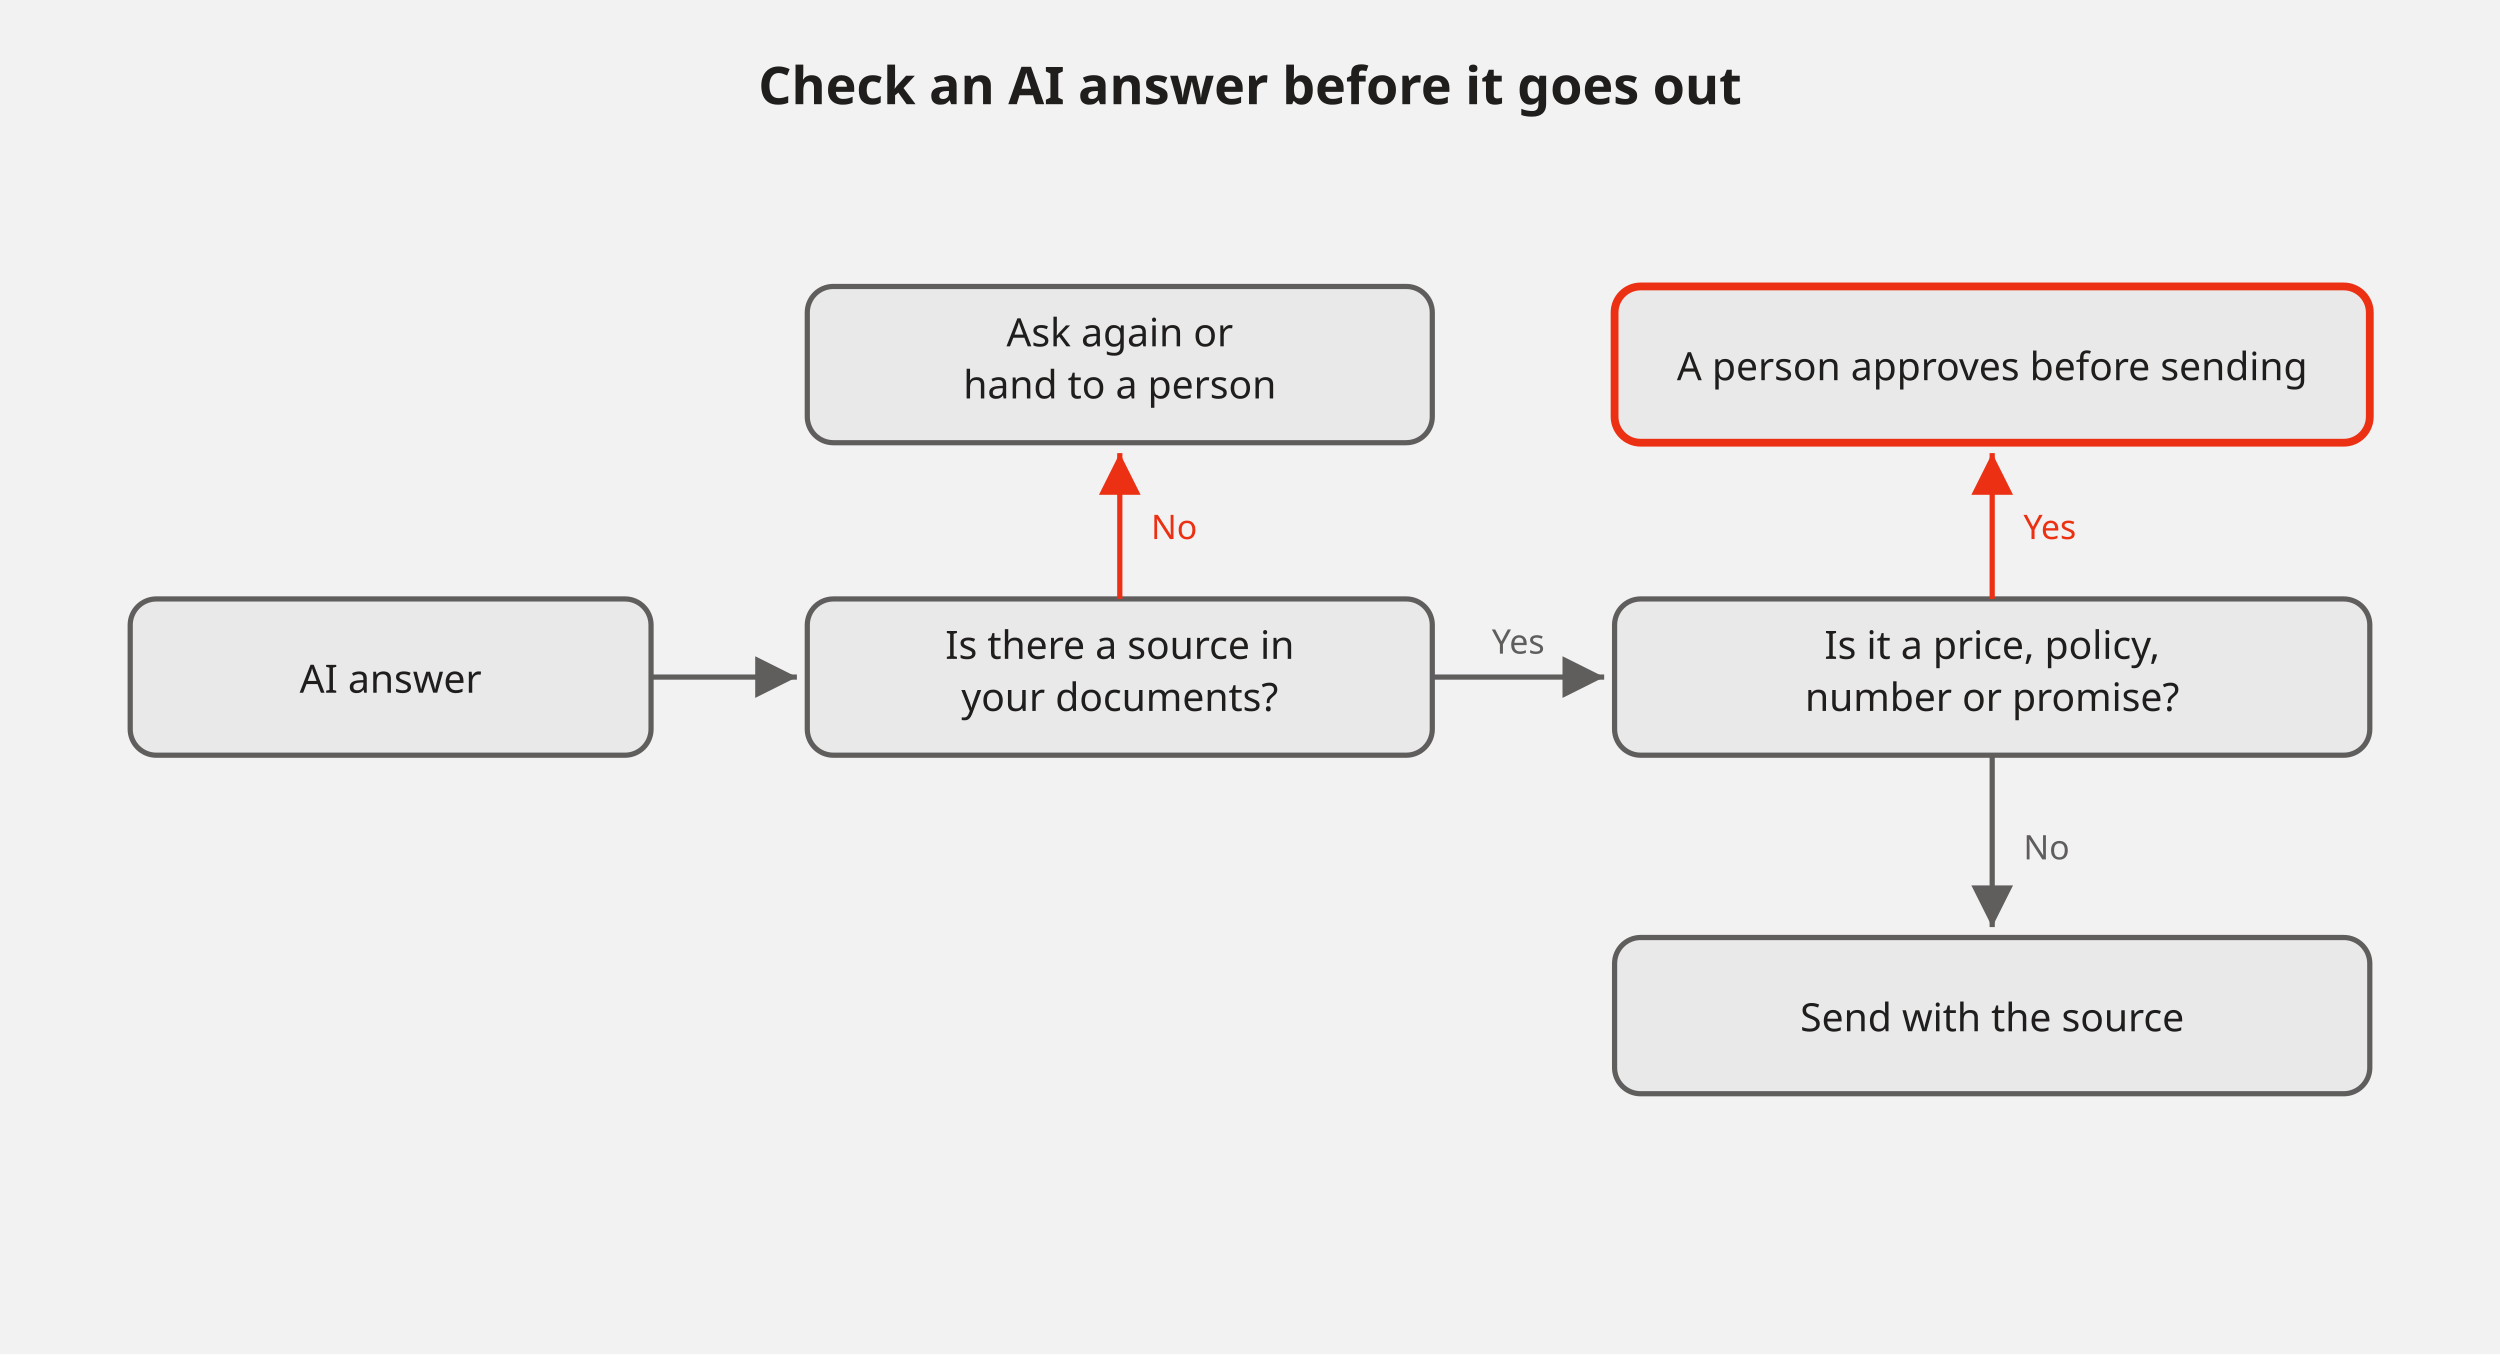
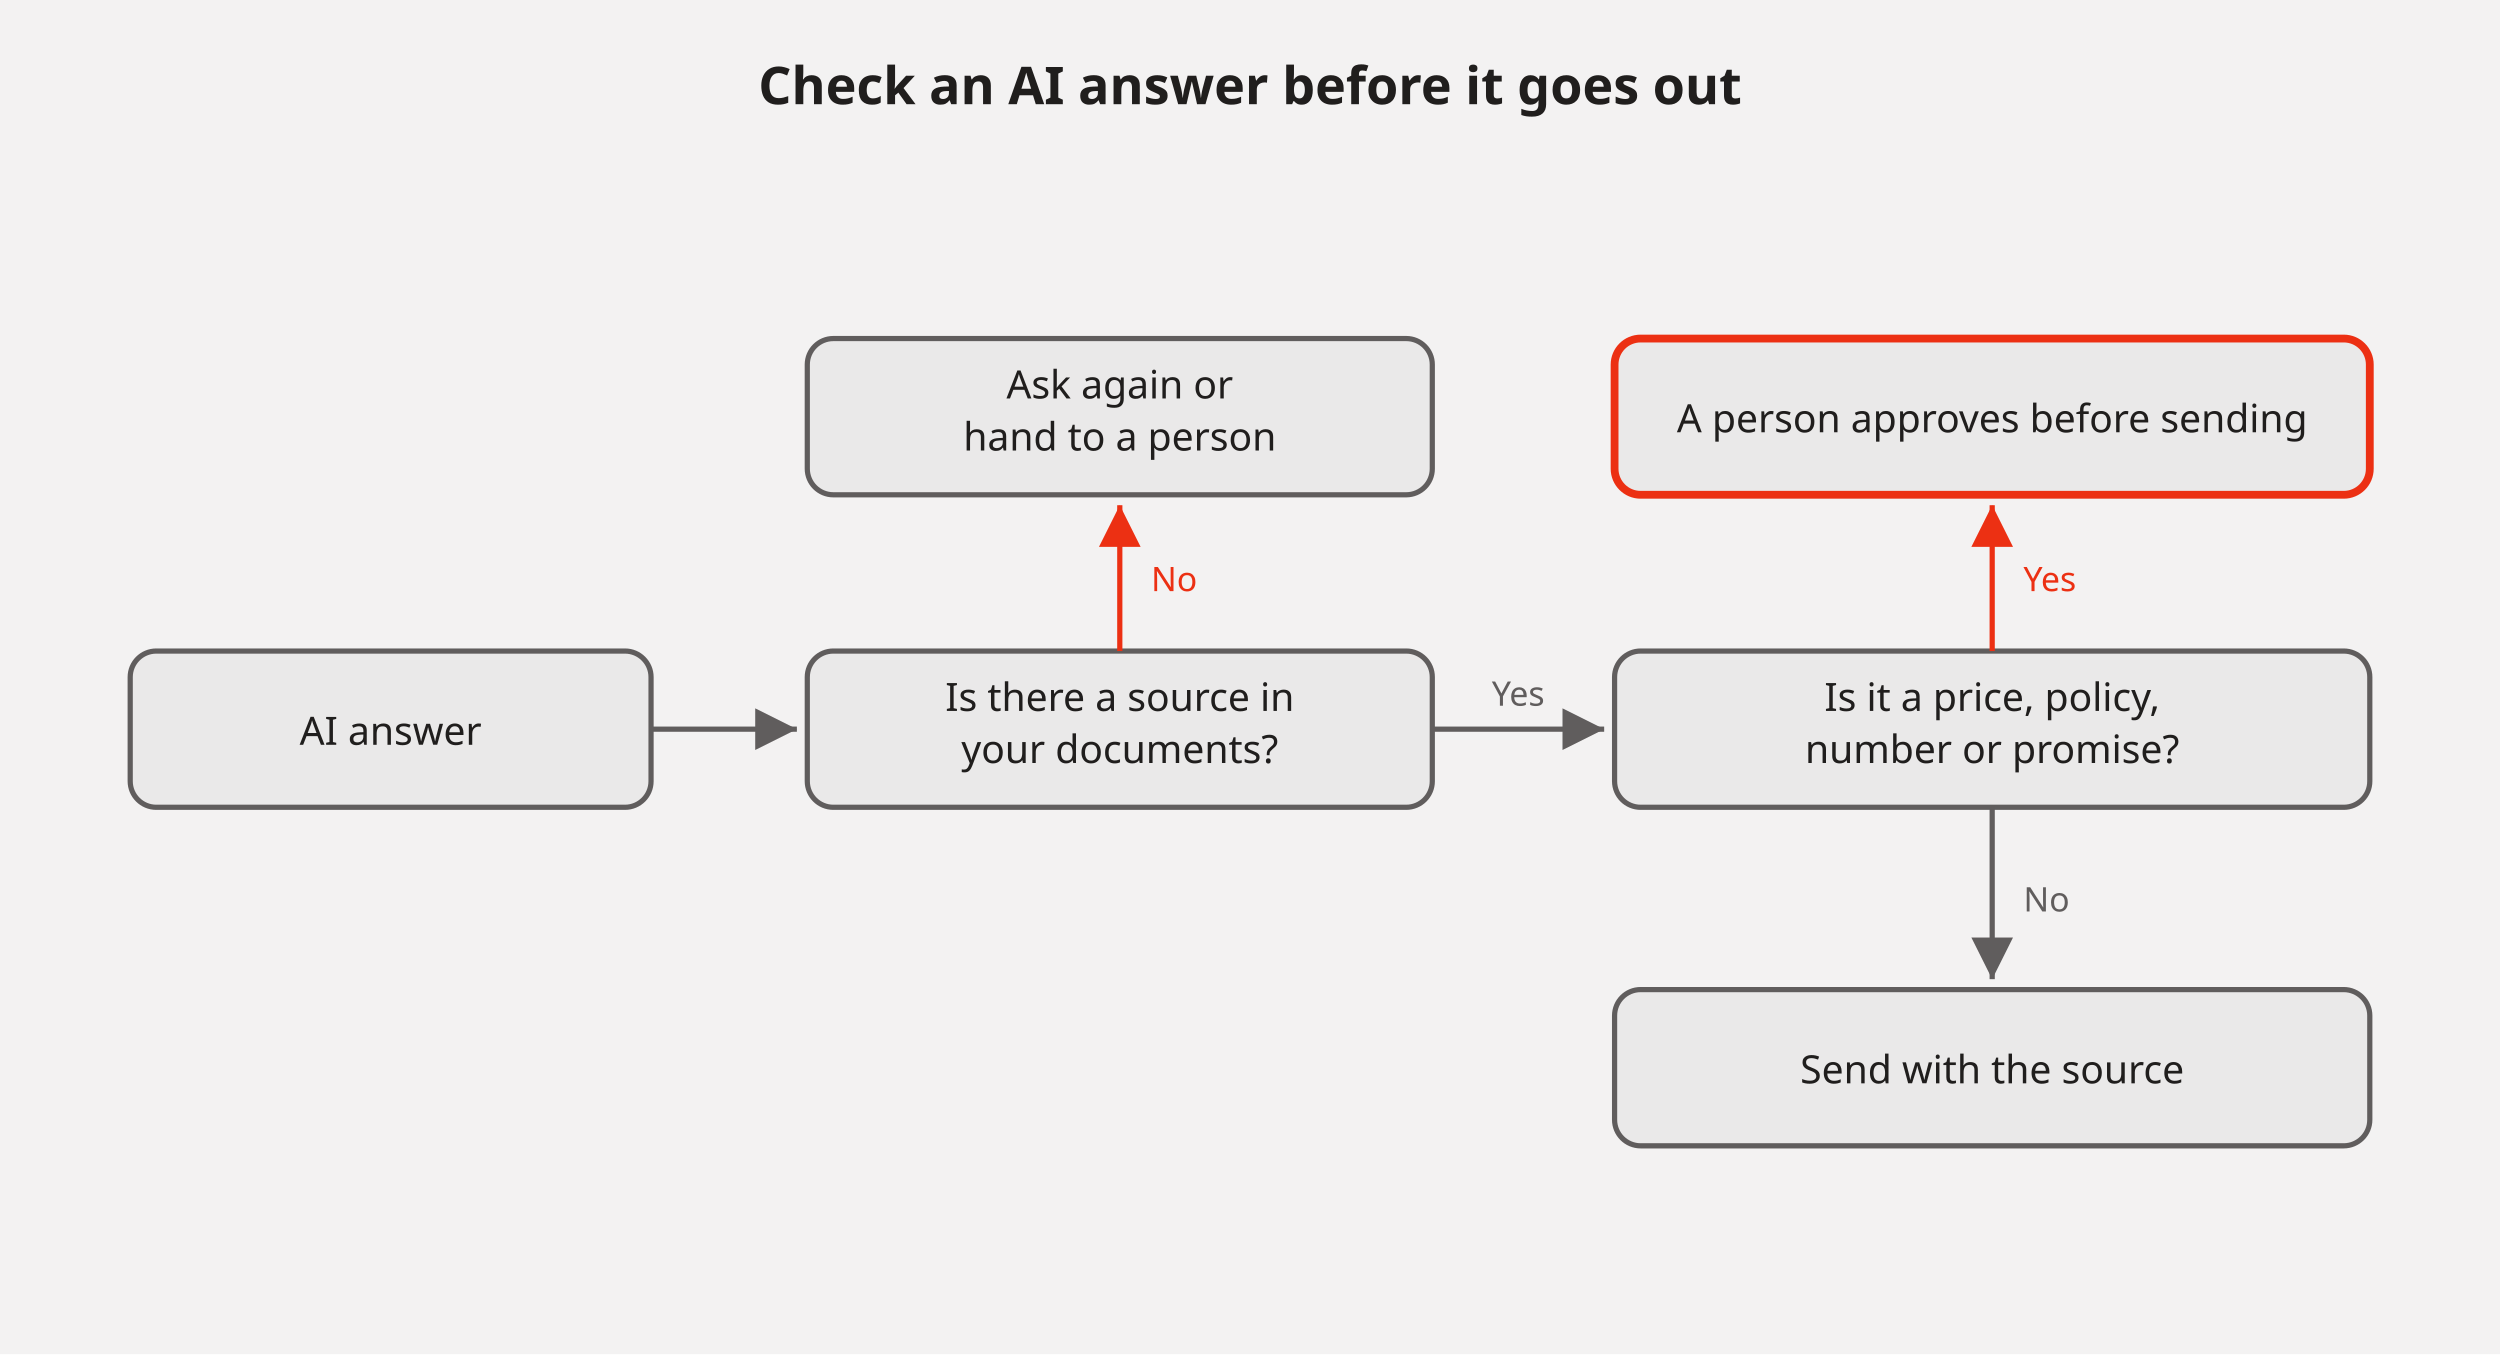
<svg xmlns="http://www.w3.org/2000/svg" viewBox="0 0 960 520" role="img" aria-labelledby="check-en-title check-en-desc" font-family="Archivo, Segoe UI, system-ui, sans-serif">
  <defs>
    <marker id="check-en-arrow" viewBox="0 0 10 10" refX="10" refY="5" markerWidth="8" markerHeight="8" markerUnits="strokeWidth" orient="auto">
      <path d="M0,0 L10,5 L0,10 z" fill="#605d5d" />
    </marker>
    <marker id="check-en-arrow-accent" viewBox="0 0 10 10" refX="10" refY="5" markerWidth="8" markerHeight="8" markerUnits="strokeWidth" orient="auto">
      <path d="M0,0 L10,5 L0,10 z" fill="#ec3013" />
    </marker>
  </defs>
  <rect width="960" height="520" fill="#f3f2f2" />
  <text x="480" y="40" text-anchor="middle" font-size="20" font-weight="bold" fill="#201e1d">Check an AI answer before it goes out</text>
-   <rect x="50" y="230" width="200" height="60" rx="10" fill="#eae9e9" stroke="#605d5d" stroke-width="2" />
-   <text x="150" y="266" text-anchor="middle" font-size="15" fill="#201e1d">AI answer</text>
-   <line x1="250" y1="260" x2="306" y2="260" stroke="#605d5d" stroke-width="2" marker-end="url(#check-en-arrow)" />
-   <rect x="310" y="230" width="240" height="60" rx="10" fill="#eae9e9" stroke="#605d5d" stroke-width="2" />
-   <text x="430" y="253" text-anchor="middle" font-size="15" fill="#201e1d">Is there a source in</text>
-   <text x="430" y="273" text-anchor="middle" font-size="15" fill="#201e1d">your documents?</text>
-   <line x1="430" y1="230" x2="430" y2="174" stroke="#ec3013" stroke-width="2" marker-end="url(#check-en-arrow-accent)" />
-   <text x="442" y="207" font-size="13" fill="#ec3013">No</text>
-   <rect x="310" y="110" width="240" height="60" rx="10" fill="#eae9e9" stroke="#605d5d" stroke-width="2" />
-   <text x="430" y="133" text-anchor="middle" font-size="15" fill="#201e1d">Ask again or</text>
-   <text x="430" y="153" text-anchor="middle" font-size="15" fill="#201e1d">hand to a person</text>
-   <line x1="550" y1="260" x2="616" y2="260" stroke="#605d5d" stroke-width="2" marker-end="url(#check-en-arrow)" />
-   <text x="583" y="251" text-anchor="middle" font-size="13" fill="#605d5d">Yes</text>
-   <rect x="620" y="230" width="290" height="60" rx="10" fill="#eae9e9" stroke="#605d5d" stroke-width="2" />
-   <text x="765" y="253" text-anchor="middle" font-size="15" fill="#201e1d">Is it a price, policy,</text>
-   <text x="765" y="273" text-anchor="middle" font-size="15" fill="#201e1d">number or promise?</text>
-   <line x1="765" y1="230" x2="765" y2="174" stroke="#ec3013" stroke-width="2" marker-end="url(#check-en-arrow-accent)" />
-   <text x="777" y="207" font-size="13" fill="#ec3013">Yes</text>
-   <rect x="620" y="110" width="290" height="60" rx="10" fill="#eae9e9" stroke="#ec3013" stroke-width="3" />
-   <text x="765" y="146" text-anchor="middle" font-size="15" fill="#201e1d">A person approves before sending</text>
-   <line x1="765" y1="290" x2="765" y2="356" stroke="#605d5d" stroke-width="2" marker-end="url(#check-en-arrow)" />
-   <text x="777" y="330" font-size="13" fill="#605d5d">No</text>
-   <rect x="620" y="360" width="290" height="60" rx="10" fill="#eae9e9" stroke="#605d5d" stroke-width="2" />
-   <text x="765" y="396" text-anchor="middle" font-size="15" fill="#201e1d">Send with the source</text>
+   <g transform="translate(0,20)">
+     <rect x="50" y="230" width="200" height="60" rx="10" fill="#eae9e9" stroke="#605d5d" stroke-width="2" />
+     <text x="150" y="266" text-anchor="middle" font-size="15" fill="#201e1d">AI answer</text>
+     <line x1="250" y1="260" x2="306" y2="260" stroke="#605d5d" stroke-width="2" marker-end="url(#check-en-arrow)" />
+     <rect x="310" y="230" width="240" height="60" rx="10" fill="#eae9e9" stroke="#605d5d" stroke-width="2" />
+     <text x="430" y="253" text-anchor="middle" font-size="15" fill="#201e1d">Is there a source in</text>
+     <text x="430" y="273" text-anchor="middle" font-size="15" fill="#201e1d">your documents?</text>
+     <line x1="430" y1="230" x2="430" y2="174" stroke="#ec3013" stroke-width="2" marker-end="url(#check-en-arrow-accent)" />
+     <text x="442" y="207" font-size="13" fill="#ec3013">No</text>
+     <rect x="310" y="110" width="240" height="60" rx="10" fill="#eae9e9" stroke="#605d5d" stroke-width="2" />
+     <text x="430" y="133" text-anchor="middle" font-size="15" fill="#201e1d">Ask again or</text>
+     <text x="430" y="153" text-anchor="middle" font-size="15" fill="#201e1d">hand to a person</text>
+     <line x1="550" y1="260" x2="616" y2="260" stroke="#605d5d" stroke-width="2" marker-end="url(#check-en-arrow)" />
+     <text x="583" y="251" text-anchor="middle" font-size="13" fill="#605d5d">Yes</text>
+     <rect x="620" y="230" width="290" height="60" rx="10" fill="#eae9e9" stroke="#605d5d" stroke-width="2" />
+     <text x="765" y="253" text-anchor="middle" font-size="15" fill="#201e1d">Is it a price, policy,</text>
+     <text x="765" y="273" text-anchor="middle" font-size="15" fill="#201e1d">number or promise?</text>
+     <line x1="765" y1="230" x2="765" y2="174" stroke="#ec3013" stroke-width="2" marker-end="url(#check-en-arrow-accent)" />
+     <text x="777" y="207" font-size="13" fill="#ec3013">Yes</text>
+     <rect x="620" y="110" width="290" height="60" rx="10" fill="#eae9e9" stroke="#ec3013" stroke-width="3" />
+     <text x="765" y="146" text-anchor="middle" font-size="15" fill="#201e1d">A person approves before sending</text>
+     <line x1="765" y1="290" x2="765" y2="356" stroke="#605d5d" stroke-width="2" marker-end="url(#check-en-arrow)" />
+     <text x="777" y="330" font-size="13" fill="#605d5d">No</text>
+     <rect x="620" y="360" width="290" height="60" rx="10" fill="#eae9e9" stroke="#605d5d" stroke-width="2" />
+     <text x="765" y="396" text-anchor="middle" font-size="15" fill="#201e1d">Send with the source</text>
+   </g>
</svg>
